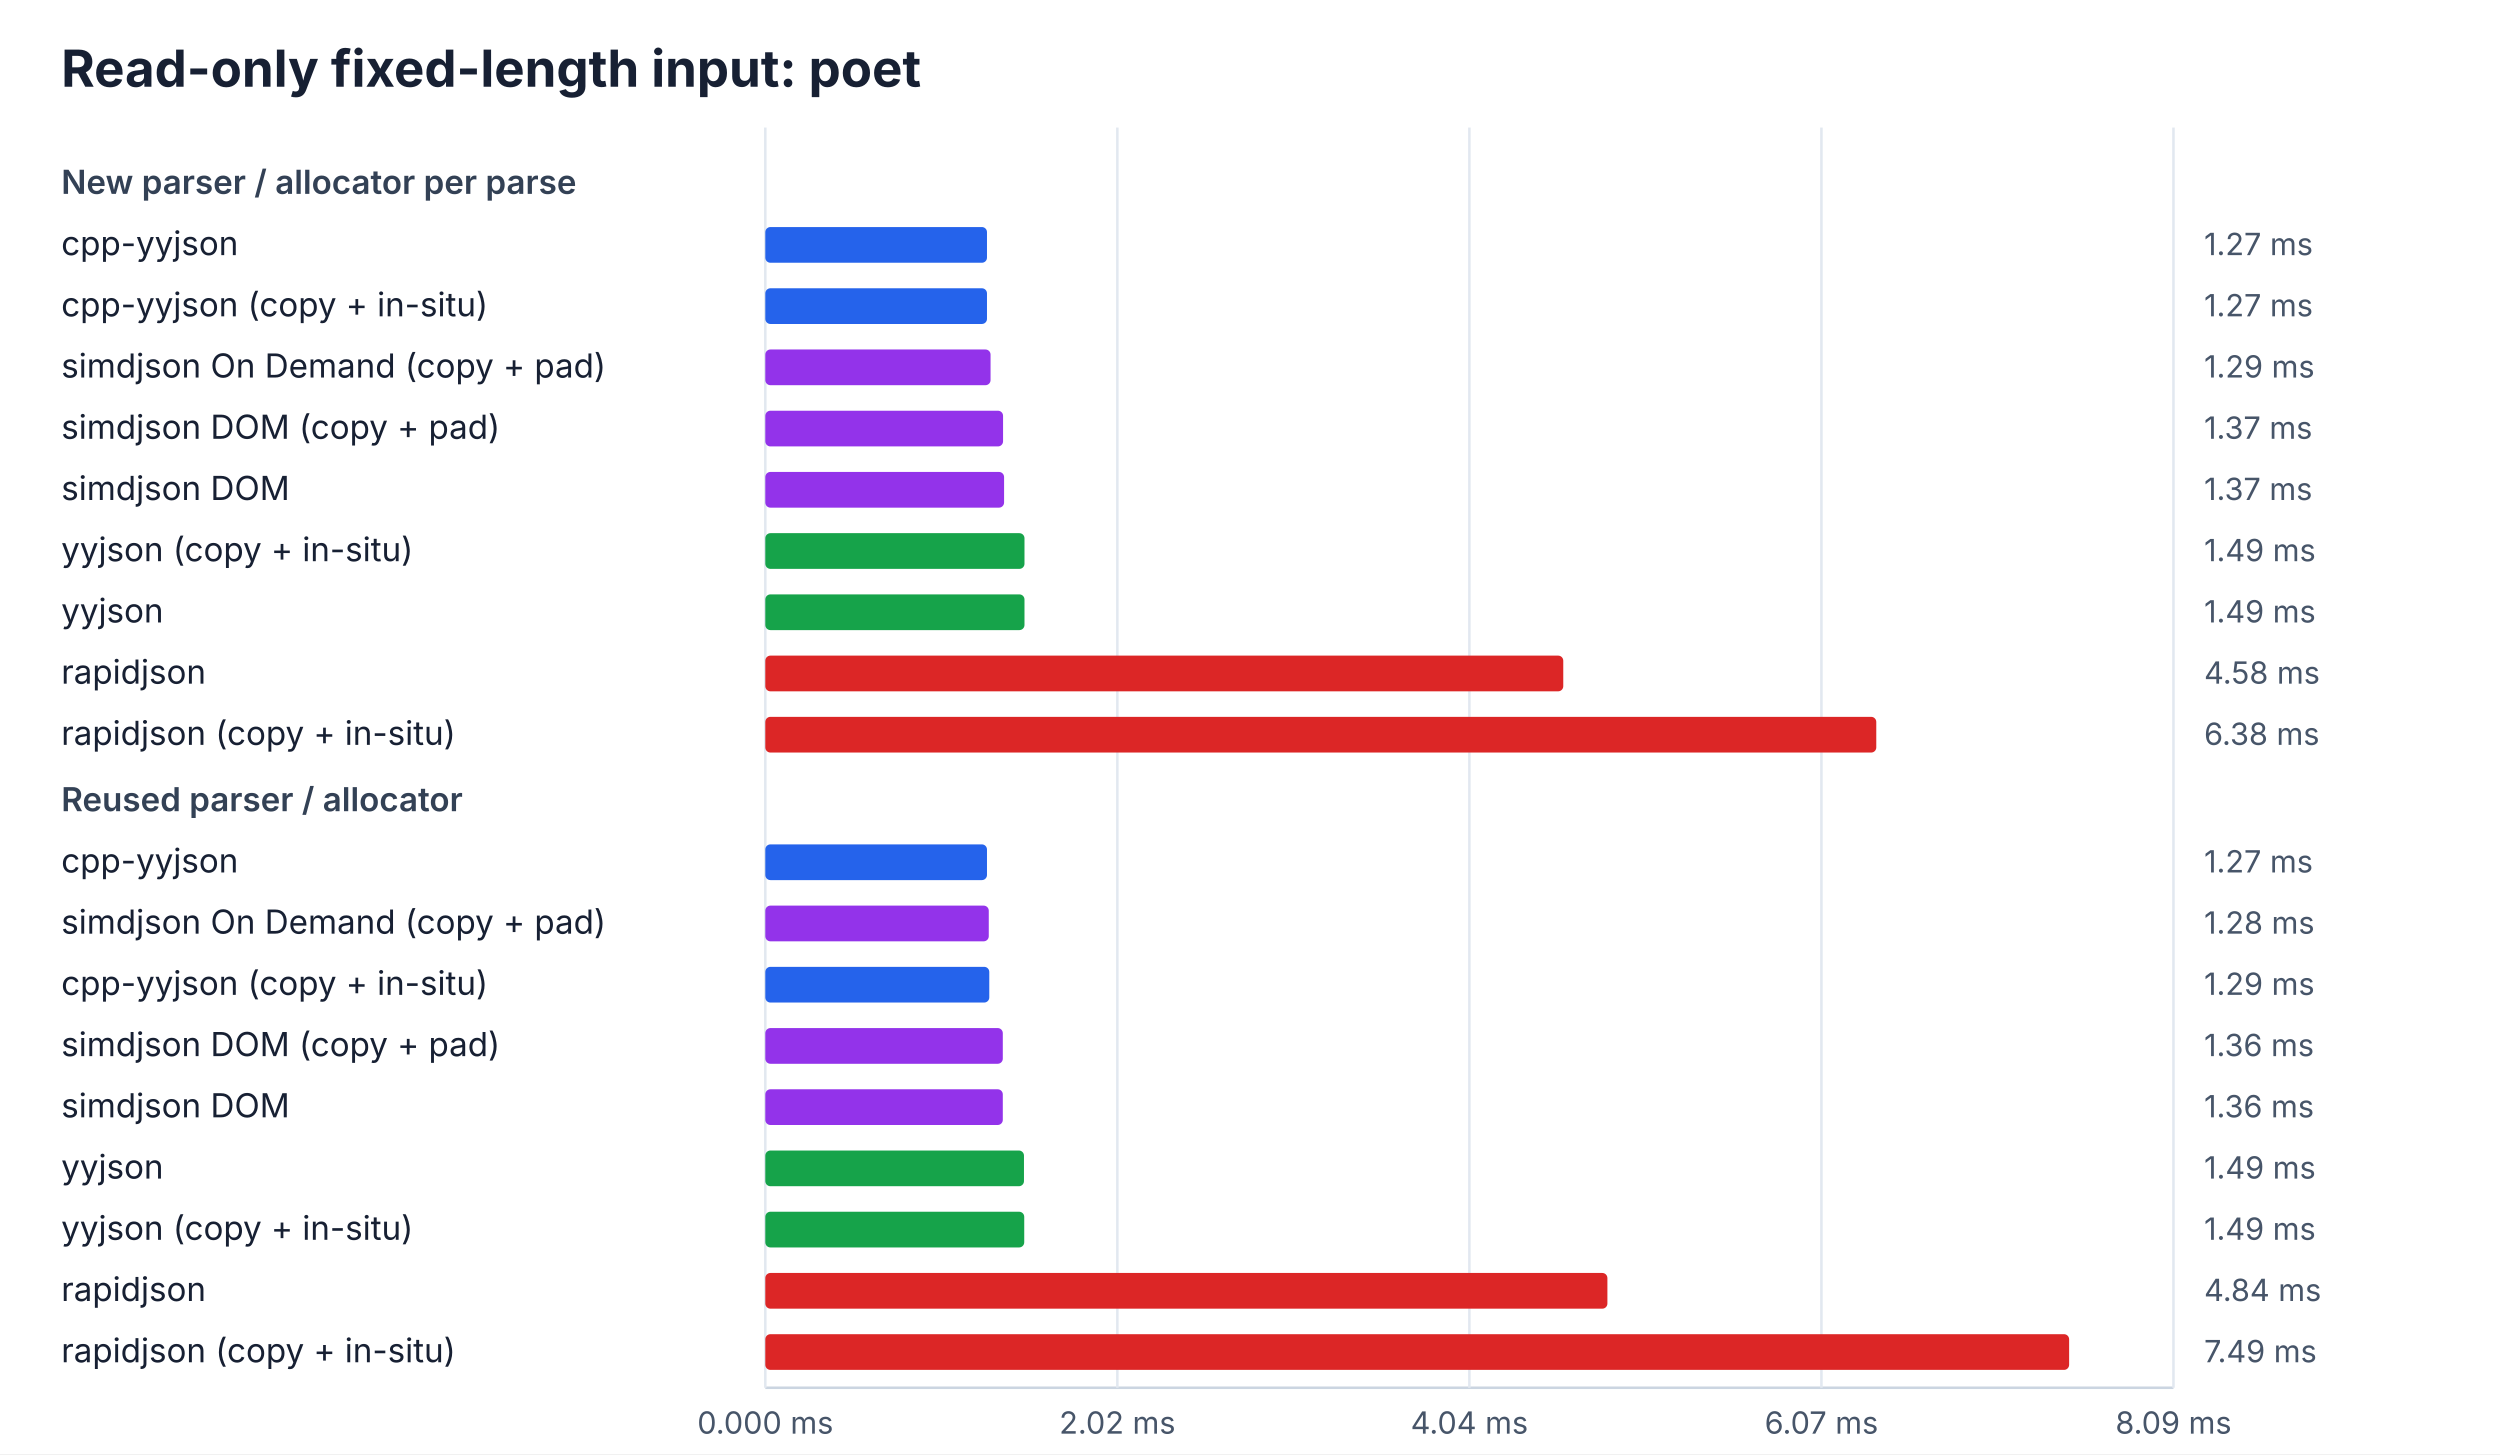
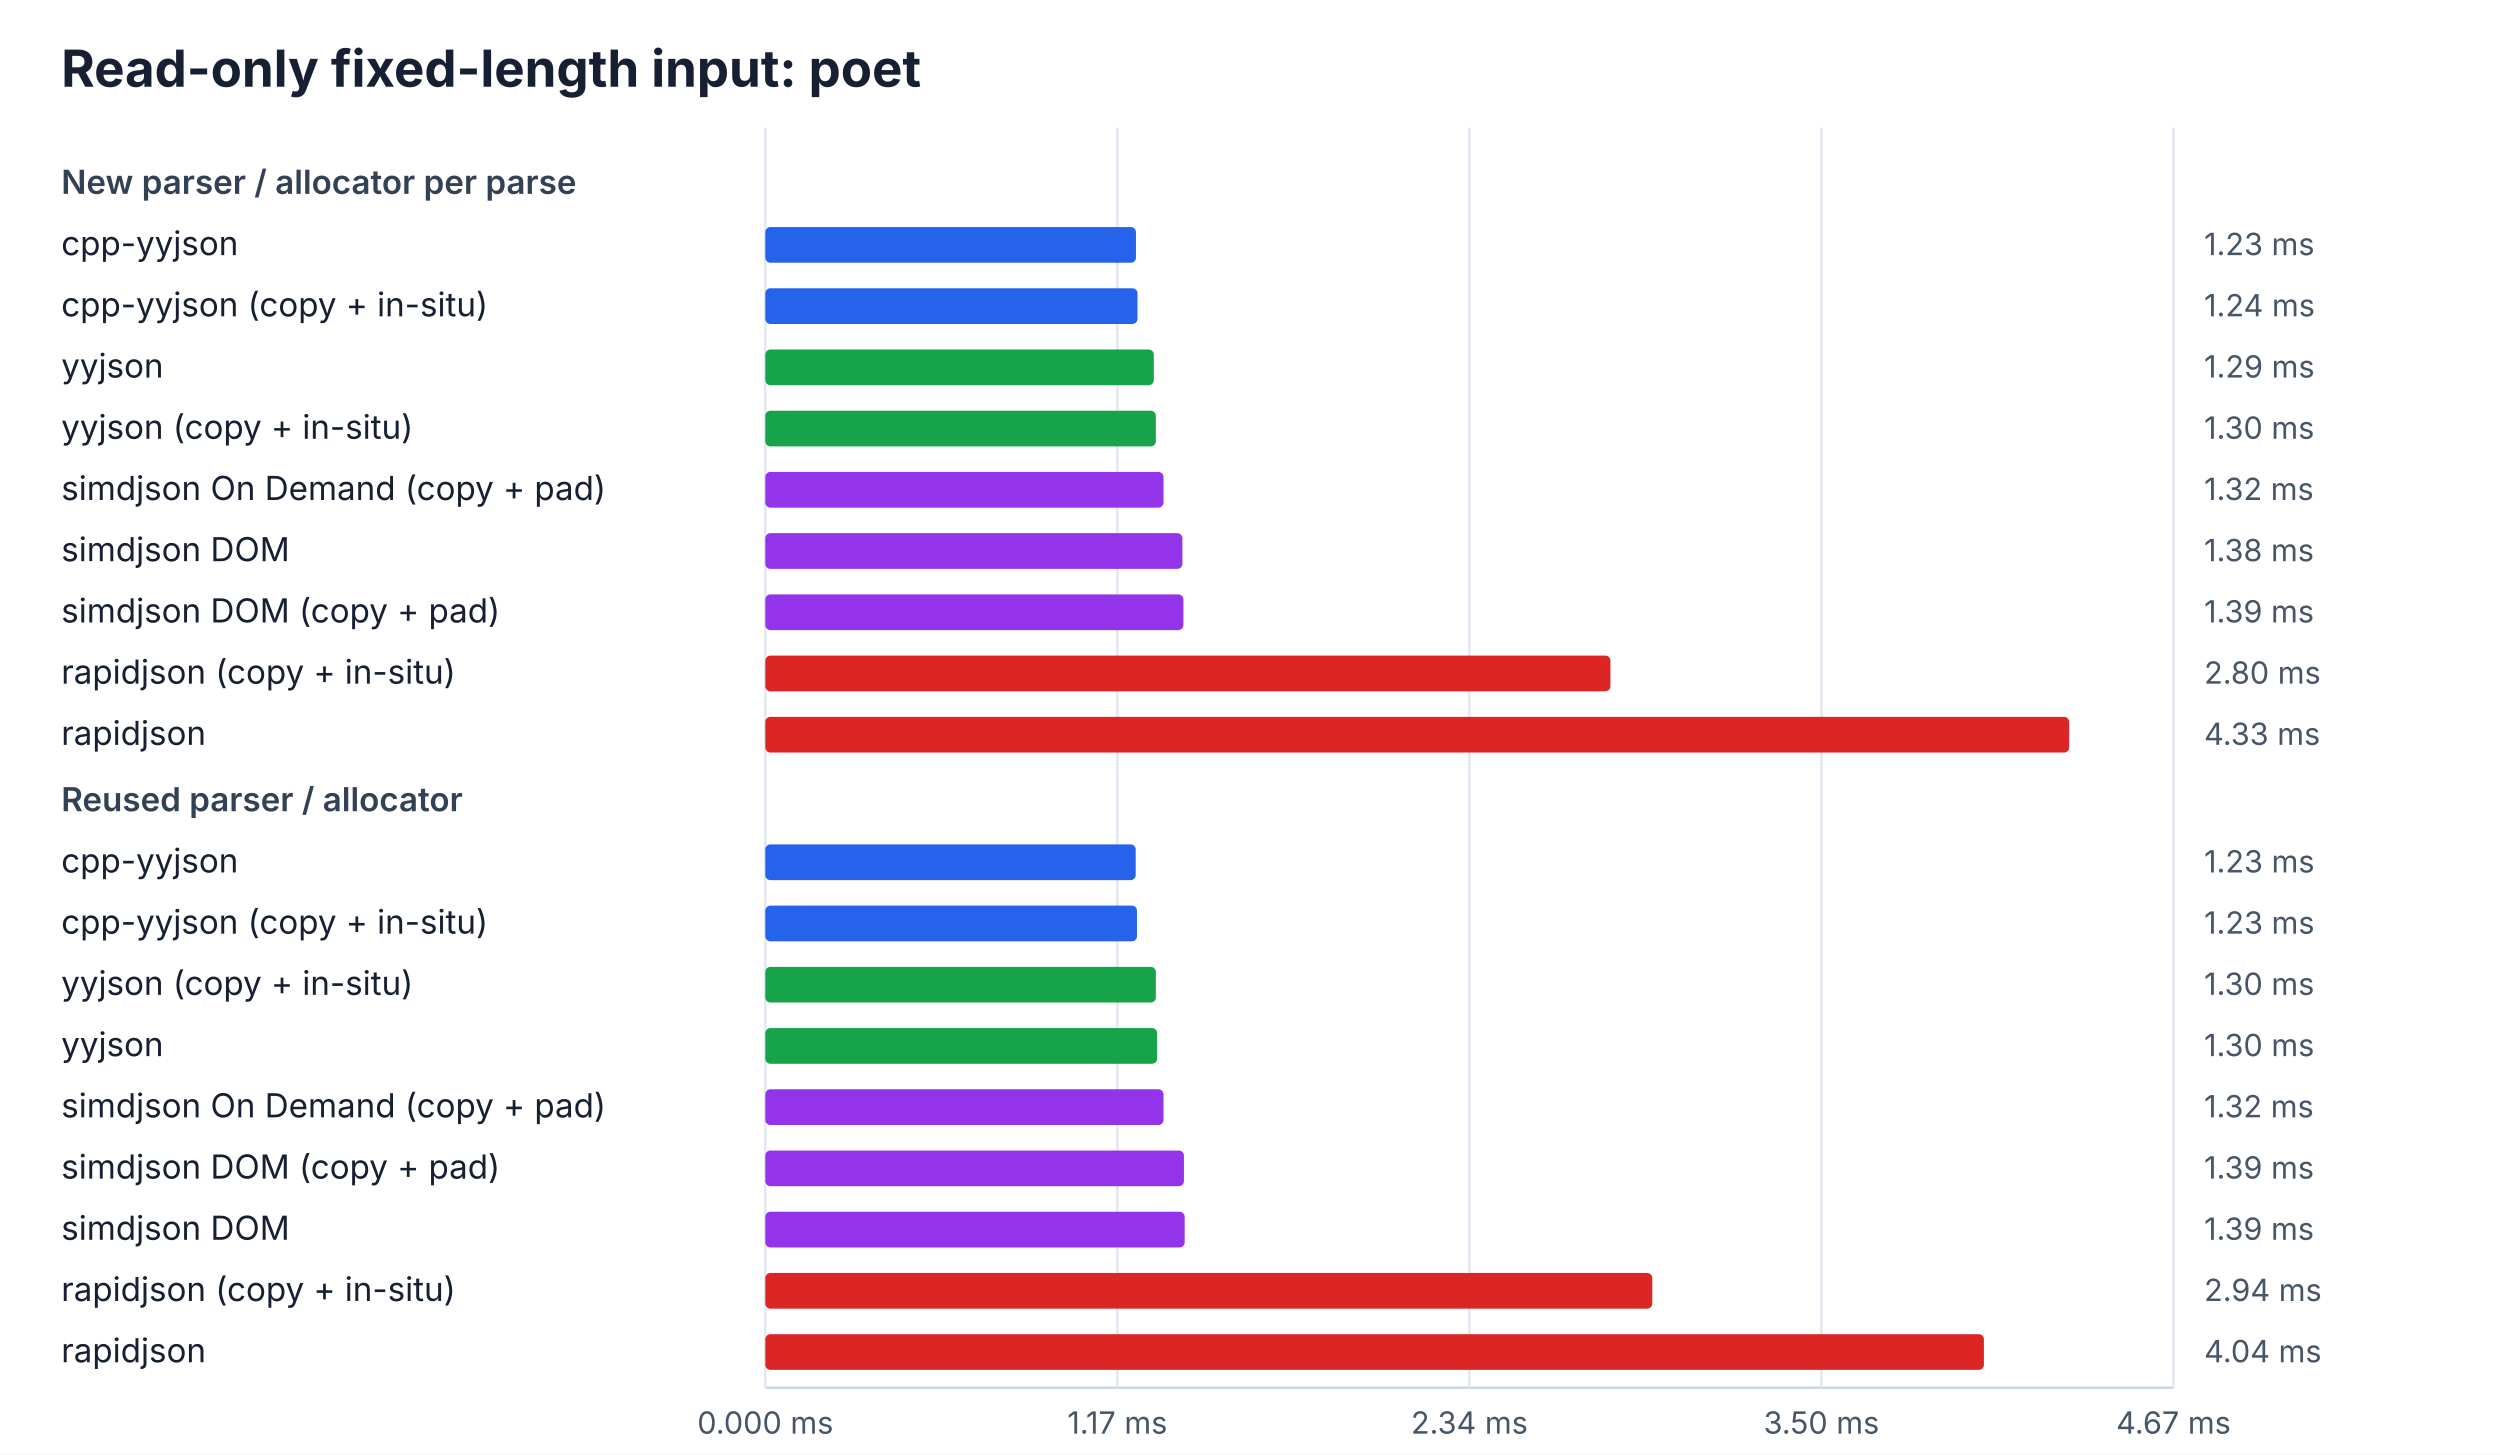
<svg xmlns="http://www.w3.org/2000/svg" width="980" height="570" viewBox="0 0 980 570">
  <rect width="100%" height="100%" fill="#ffffff" />
  <style>text{font-family:ui-sans-serif,system-ui,-apple-system,BlinkMacSystemFont,"Segoe UI",sans-serif;fill:#172033}.title{font-size:20px;font-weight:700}.heading{font-size:13px;font-weight:600;fill:#334155}.label{font-size:13px}.value{font-size:12px;fill:#475569}.axis{stroke:#cbd5e1;stroke-width:1}.grid{stroke:#e2e8f0;stroke-width:1}</style>
  <text x="24" y="34" class="title">Read-only fixed-length input: poet</text>
  <line x1="300" y1="544" x2="852" y2="544" class="axis" />
  <line x1="300.0" y1="50" x2="300.0" y2="544" class="grid" />
  <text x="300.0" y="562" class="value" text-anchor="middle">0.000 ms</text>
  <line x1="438.0" y1="50" x2="438.0" y2="544" class="grid" />
-   <text x="438.0" y="562" class="value" text-anchor="middle">2.02 ms</text>
+   <text x="438.0" y="562" class="value" text-anchor="middle">1.17 ms</text>
  <line x1="576.0" y1="50" x2="576.0" y2="544" class="grid" />
-   <text x="576.0" y="562" class="value" text-anchor="middle">4.04 ms</text>
+   <text x="576.0" y="562" class="value" text-anchor="middle">2.34 ms</text>
  <line x1="714.0" y1="50" x2="714.0" y2="544" class="grid" />
-   <text x="714.0" y="562" class="value" text-anchor="middle">6.07 ms</text>
+   <text x="714.0" y="562" class="value" text-anchor="middle">3.50 ms</text>
  <line x1="852.0" y1="50" x2="852.0" y2="544" class="grid" />
-   <text x="852.0" y="562" class="value" text-anchor="middle">8.09 ms</text>
+   <text x="852.0" y="562" class="value" text-anchor="middle">4.67 ms</text>
  <text x="24" y="76" class="heading">New parser / allocator per parse</text>
  <text x="24" y="100" class="label">cpp-yyjson</text>
-   <rect x="300" y="89" width="86.9" height="14" rx="2" fill="#2563eb" />
-   <text x="864" y="100" class="value">1.27 ms</text>
+   <rect x="300" y="89" width="145.3" height="14" rx="2" fill="#2563eb" />
+   <text x="864" y="100" class="value">1.23 ms</text>
  <text x="24" y="124" class="label">cpp-yyjson (copy + in-situ)</text>
-   <rect x="300" y="113" width="86.9" height="14" rx="2" fill="#2563eb" />
-   <text x="864" y="124" class="value">1.27 ms</text>
-   <text x="24" y="148" class="label">simdjson On Demand (copy + pad)</text>
-   <rect x="300" y="137" width="88.3" height="14" rx="2" fill="#9333ea" />
+   <rect x="300" y="113" width="145.9" height="14" rx="2" fill="#2563eb" />
+   <text x="864" y="124" class="value">1.24 ms</text>
+   <text x="24" y="148" class="label">yyjson</text>
+   <rect x="300" y="137" width="152.3" height="14" rx="2" fill="#16a34a" />
  <text x="864" y="148" class="value">1.29 ms</text>
-   <text x="24" y="172" class="label">simdjson DOM (copy + pad)</text>
-   <rect x="300" y="161" width="93.2" height="14" rx="2" fill="#9333ea" />
-   <text x="864" y="172" class="value">1.37 ms</text>
-   <text x="24" y="196" class="label">simdjson DOM</text>
-   <rect x="300" y="185" width="93.6" height="14" rx="2" fill="#9333ea" />
-   <text x="864" y="196" class="value">1.37 ms</text>
-   <text x="24" y="220" class="label">yyjson (copy + in-situ)</text>
-   <rect x="300" y="209" width="101.6" height="14" rx="2" fill="#16a34a" />
-   <text x="864" y="220" class="value">1.49 ms</text>
-   <text x="24" y="244" class="label">yyjson</text>
-   <rect x="300" y="233" width="101.6" height="14" rx="2" fill="#16a34a" />
-   <text x="864" y="244" class="value">1.49 ms</text>
-   <text x="24" y="268" class="label">rapidjson</text>
-   <rect x="300" y="257" width="312.8" height="14" rx="2" fill="#dc2626" />
-   <text x="864" y="268" class="value">4.58 ms</text>
-   <text x="24" y="292" class="label">rapidjson (copy + in-situ)</text>
-   <rect x="300" y="281" width="435.5" height="14" rx="2" fill="#dc2626" />
-   <text x="864" y="292" class="value">6.38 ms</text>
+   <text x="24" y="172" class="label">yyjson (copy + in-situ)</text>
+   <rect x="300" y="161" width="153.1" height="14" rx="2" fill="#16a34a" />
+   <text x="864" y="172" class="value">1.30 ms</text>
+   <text x="24" y="196" class="label">simdjson On Demand (copy + pad)</text>
+   <rect x="300" y="185" width="156.1" height="14" rx="2" fill="#9333ea" />
+   <text x="864" y="196" class="value">1.32 ms</text>
+   <text x="24" y="220" class="label">simdjson DOM</text>
+   <rect x="300" y="209" width="163.5" height="14" rx="2" fill="#9333ea" />
+   <text x="864" y="220" class="value">1.38 ms</text>
+   <text x="24" y="244" class="label">simdjson DOM (copy + pad)</text>
+   <rect x="300" y="233" width="163.9" height="14" rx="2" fill="#9333ea" />
+   <text x="864" y="244" class="value">1.39 ms</text>
+   <text x="24" y="268" class="label">rapidjson (copy + in-situ)</text>
+   <rect x="300" y="257" width="331.3" height="14" rx="2" fill="#dc2626" />
+   <text x="864" y="268" class="value">2.80 ms</text>
+   <text x="24" y="292" class="label">rapidjson</text>
+   <rect x="300" y="281" width="511.1" height="14" rx="2" fill="#dc2626" />
+   <text x="864" y="292" class="value">4.33 ms</text>
  <text x="24" y="318" class="heading">Reused parser / allocator</text>
  <text x="24" y="342" class="label">cpp-yyjson</text>
-   <rect x="300" y="331" width="86.9" height="14" rx="2" fill="#2563eb" />
-   <text x="864" y="342" class="value">1.27 ms</text>
-   <text x="24" y="366" class="label">simdjson On Demand (copy + pad)</text>
-   <rect x="300" y="355" width="87.6" height="14" rx="2" fill="#9333ea" />
-   <text x="864" y="366" class="value">1.28 ms</text>
-   <text x="24" y="390" class="label">cpp-yyjson (copy + in-situ)</text>
-   <rect x="300" y="379" width="87.8" height="14" rx="2" fill="#2563eb" />
-   <text x="864" y="390" class="value">1.29 ms</text>
-   <text x="24" y="414" class="label">simdjson DOM (copy + pad)</text>
-   <rect x="300" y="403" width="93.1" height="14" rx="2" fill="#9333ea" />
-   <text x="864" y="414" class="value">1.36 ms</text>
-   <text x="24" y="438" class="label">simdjson DOM</text>
-   <rect x="300" y="427" width="93.1" height="14" rx="2" fill="#9333ea" />
-   <text x="864" y="438" class="value">1.36 ms</text>
-   <text x="24" y="462" class="label">yyjson</text>
-   <rect x="300" y="451" width="101.4" height="14" rx="2" fill="#16a34a" />
-   <text x="864" y="462" class="value">1.49 ms</text>
-   <text x="24" y="486" class="label">yyjson (copy + in-situ)</text>
-   <rect x="300" y="475" width="101.5" height="14" rx="2" fill="#16a34a" />
-   <text x="864" y="486" class="value">1.49 ms</text>
-   <text x="24" y="510" class="label">rapidjson</text>
-   <rect x="300" y="499" width="330.1" height="14" rx="2" fill="#dc2626" />
-   <text x="864" y="510" class="value">4.84 ms</text>
-   <text x="24" y="534" class="label">rapidjson (copy + in-situ)</text>
-   <rect x="300" y="523" width="511.1" height="14" rx="2" fill="#dc2626" />
-   <text x="864" y="534" class="value">7.49 ms</text>
+   <rect x="300" y="331" width="145.2" height="14" rx="2" fill="#2563eb" />
+   <text x="864" y="342" class="value">1.23 ms</text>
+   <text x="24" y="366" class="label">cpp-yyjson (copy + in-situ)</text>
+   <rect x="300" y="355" width="145.7" height="14" rx="2" fill="#2563eb" />
+   <text x="864" y="366" class="value">1.23 ms</text>
+   <text x="24" y="390" class="label">yyjson (copy + in-situ)</text>
+   <rect x="300" y="379" width="153.1" height="14" rx="2" fill="#16a34a" />
+   <text x="864" y="390" class="value">1.30 ms</text>
+   <text x="24" y="414" class="label">yyjson</text>
+   <rect x="300" y="403" width="153.6" height="14" rx="2" fill="#16a34a" />
+   <text x="864" y="414" class="value">1.30 ms</text>
+   <text x="24" y="438" class="label">simdjson On Demand (copy + pad)</text>
+   <rect x="300" y="427" width="156.1" height="14" rx="2" fill="#9333ea" />
+   <text x="864" y="438" class="value">1.32 ms</text>
+   <text x="24" y="462" class="label">simdjson DOM (copy + pad)</text>
+   <rect x="300" y="451" width="164.1" height="14" rx="2" fill="#9333ea" />
+   <text x="864" y="462" class="value">1.39 ms</text>
+   <text x="24" y="486" class="label">simdjson DOM</text>
+   <rect x="300" y="475" width="164.4" height="14" rx="2" fill="#9333ea" />
+   <text x="864" y="486" class="value">1.39 ms</text>
+   <text x="24" y="510" class="label">rapidjson (copy + in-situ)</text>
+   <rect x="300" y="499" width="347.7" height="14" rx="2" fill="#dc2626" />
+   <text x="864" y="510" class="value">2.94 ms</text>
+   <text x="24" y="534" class="label">rapidjson</text>
+   <rect x="300" y="523" width="477.7" height="14" rx="2" fill="#dc2626" />
+   <text x="864" y="534" class="value">4.04 ms</text>
</svg>
